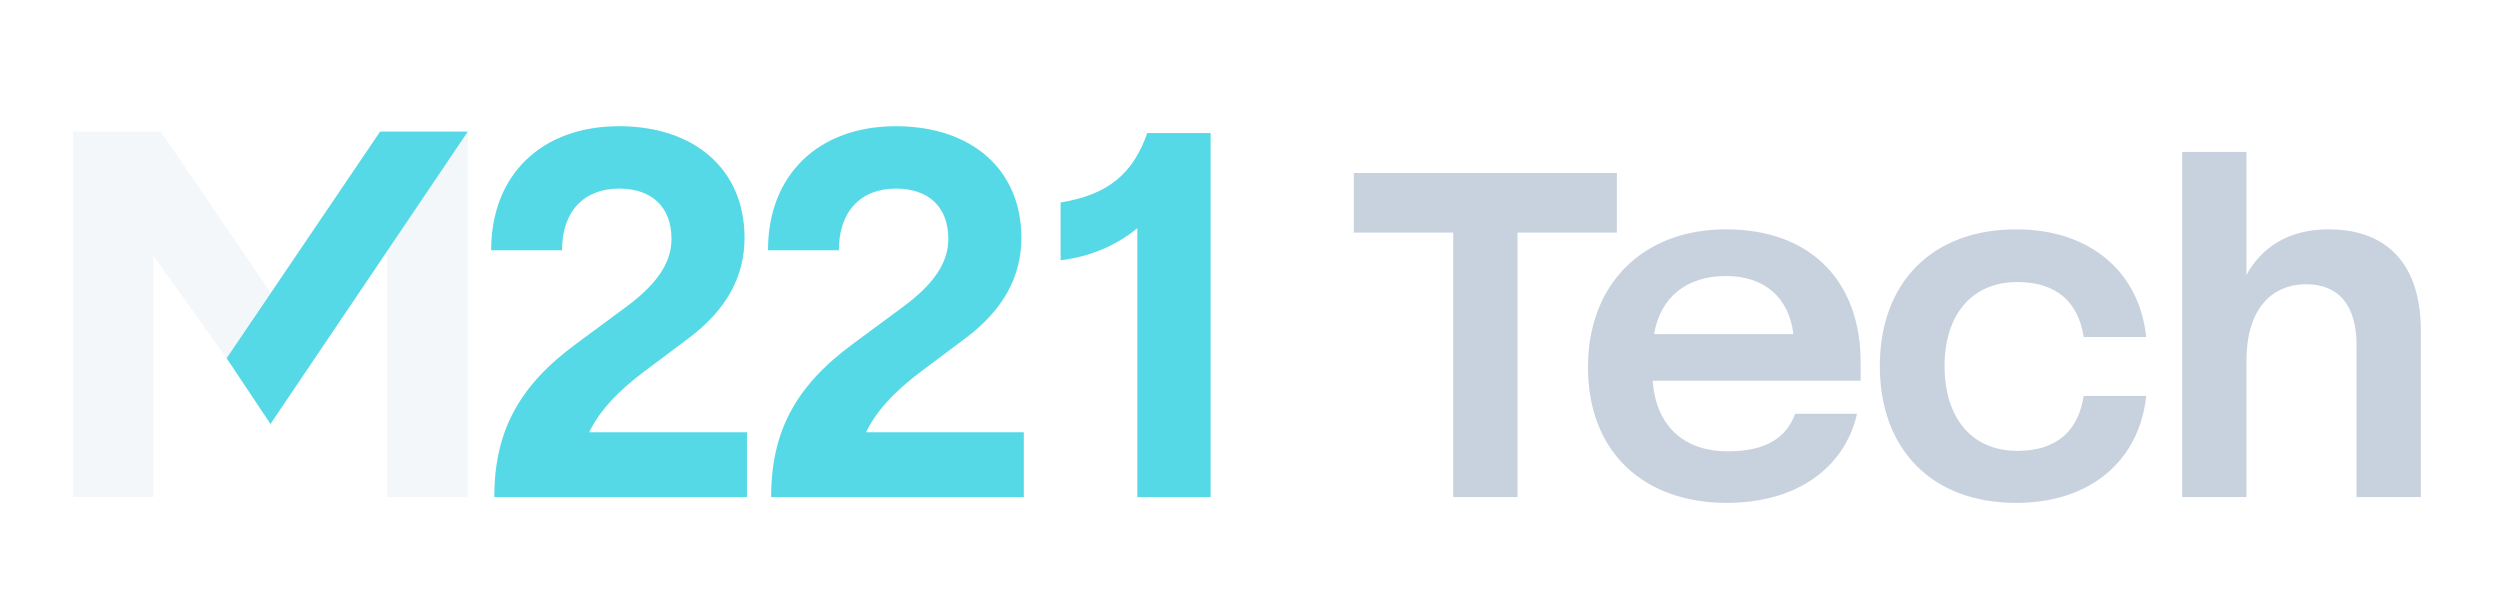
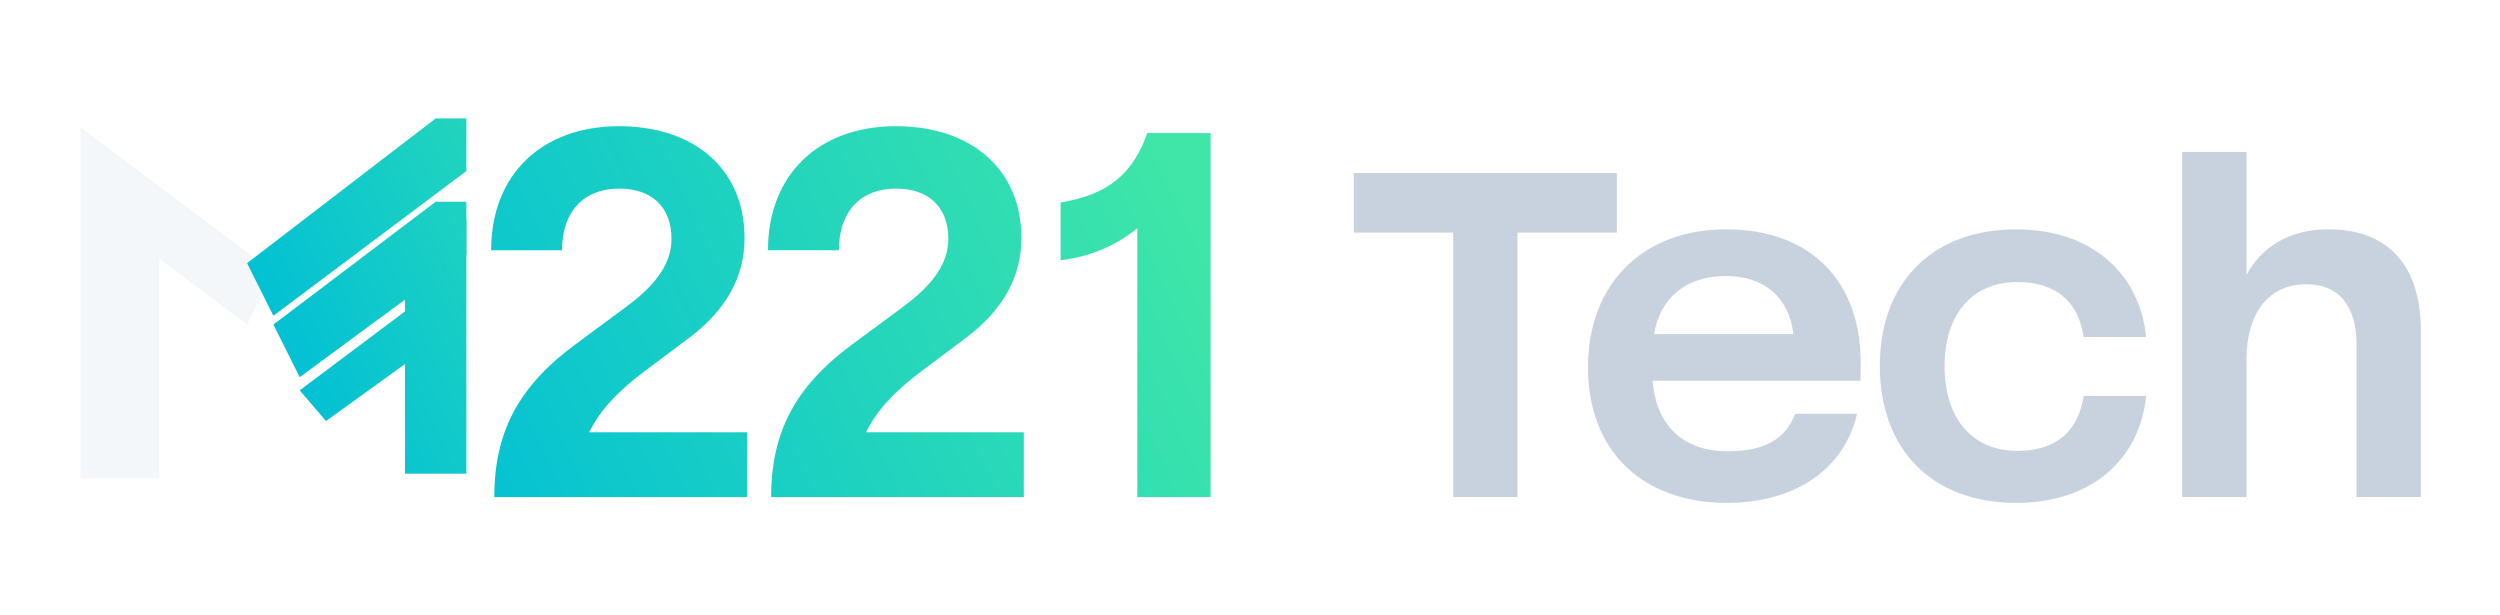
<svg xmlns="http://www.w3.org/2000/svg" viewBox="0 0 342 84" role="img" aria-labelledby="title desc">
-   <path d="M10 68V18H22L37 40L31 49L21 35V68H10Z" fill="#F4F7FA" />
-   <path d="M53 34L64 18V68H53Z" fill="#F4F7FA" />
-   <path d="M31 49L52 18H64L37 58Z" fill="#55D9E6" />
-   <path d="M71.184 68.0H104.686V59.135H83.104C84.432 56.346 86.889 53.623 90.607 50.834L96.684 46.285C101.83 42.434 104.354 37.885 104.354 32.539C104.354 23.143 97.48 17.266 87.188 17.266C76.629 17.266 69.689 23.873 69.689 34.232H79.385C79.385 28.854 82.439 25.799 87.188 25.799C91.67 25.799 94.359 28.322 94.359 32.672C94.359 35.693 92.699 38.615 88.217 41.936L81.344 47.016C73.508 52.76 70.121 59.002 70.121 68.0Z" transform="translate(-2.5 0)" fill="#55D9E6" />
-   <path d="M110.055 68.0H143.557V59.135H121.975C123.303 56.346 125.76 53.623 129.479 50.834L135.555 46.285C140.701 42.434 143.225 37.885 143.225 32.539C143.225 23.143 136.352 17.266 126.059 17.266C115.5 17.266 108.561 23.873 108.561 34.232H118.256C118.256 28.854 121.311 25.799 126.059 25.799C130.541 25.799 133.23 28.322 133.23 32.672C133.23 35.693 131.57 38.615 127.088 41.936L120.215 47.016C112.379 52.76 108.992 59.002 108.992 68.0Z" transform="translate(-3.5 0)" fill="#55D9E6" />
-   <path d="M163.584 68.0H173.611V18.203H164.945C163.02 23.715 159.633 26.637 153.092 27.699V35.602C157.043 35.137 160.629 33.643 163.584 31.219Z" transform="translate(-8 0)" fill="#55D9E6" />
+   <defs>
+     <linearGradient id="word-data" x1="58" y1="68" x2="166" y2="18" gradientUnits="userSpaceOnUse">
+       <stop offset="0" stop-color="#00BFD6" />
+       <stop offset="1" stop-color="#3FE6A8" />
+     </linearGradient>
+   </defs>
+   <g transform="translate(-1 3) scale(.6)">
+     <path d="M20 104V24L64 57L58 69L38 54V104Z" fill="#F4F7FA" />
+     <path d="M58 55L101 22H108V34L64 67Z" fill="url(#word-data)" />
+     <path d="M64 69L101 41H108V53L70 81Z" fill="url(#word-data)" />
+     <path d="M70 84L94 66V56L108 45V103H94V78L76 91Z" fill="url(#word-data)" />
+   </g>
+   <path d="M71.184 68.0H104.686V59.135H83.104C84.432 56.346 86.889 53.623 90.607 50.834L96.684 46.285C101.83 42.434 104.354 37.885 104.354 32.539C104.354 23.143 97.48 17.266 87.188 17.266C76.629 17.266 69.689 23.873 69.689 34.232H79.385C79.385 28.854 82.439 25.799 87.188 25.799C91.67 25.799 94.359 28.322 94.359 32.672C94.359 35.693 92.699 38.615 88.217 41.936L81.344 47.016C73.508 52.76 70.121 59.002 70.121 68.0Z" transform="translate(-2.5 0)" fill="url(#word-data)" />
+   <path d="M110.055 68.0H143.557V59.135H121.975C123.303 56.346 125.76 53.623 129.479 50.834L135.555 46.285C140.701 42.434 143.225 37.885 143.225 32.539C143.225 23.143 136.352 17.266 126.059 17.266C115.5 17.266 108.561 23.873 108.561 34.232H118.256C118.256 28.854 121.311 25.799 126.059 25.799C130.541 25.799 133.23 28.322 133.23 32.672C133.23 35.693 131.57 38.615 127.088 41.936L120.215 47.016C112.379 52.76 108.992 59.002 108.992 68.0Z" transform="translate(-3.5 0)" fill="url(#word-data)" />
+   <path d="M163.584 68.0H173.611V18.203H164.945C163.02 23.715 159.633 26.637 153.092 27.699V35.602C157.043 35.137 160.629 33.643 163.584 31.219Z" transform="translate(-8 0)" fill="url(#word-data)" />
  <path d="M183.479 68.0H193.041V28.672H207.816V19.807H168.703V28.672H183.479ZM224.168 68.863C234.328 68.863 241.633 63.85 243.525 55.613H234.328C232.934 59.334 229.812 61.193 224.301 61.193C217.693 61.193 213.609 57.342 213.145 50.701H244.057V47.912C244.057 36.092 236.818 28.189 224.035 28.189C211.75 28.189 203.516 36.225 203.516 48.709C203.516 61.393 211.883 68.863 224.168 68.863ZM213.344 43.762C214.273 38.25 218.225 35.129 224.035 35.129C229.746 35.129 233.398 38.316 234.062 43.762ZM267.199 68.863C278.289 68.863 285.527 62.52 286.523 52.957H277.227C276.43 58.137 273.242 61.127 267.365 61.127C260.559 61.127 256.541 56.213 256.541 48.51C256.541 40.939 260.559 36.025 267.365 36.025C273.242 36.025 276.43 39.047 277.227 44.193H286.523C285.527 34.631 278.289 28.189 267.199 28.189C254.582 28.189 246.912 36.225 246.912 48.51C246.912 60.828 254.582 68.863 267.199 68.863ZM291.869 68.0H301.432V47.613C301.432 40.541 304.785 36.357 310.33 36.357C315.078 36.357 317.801 39.412 317.801 45.422V68.0H327.363V43.297C327.363 33.303 322.283 28.189 313.65 28.189C307.508 28.189 303.59 31.012 301.432 34.963V16.68H291.869Z" transform="matrix(.92 0 0 .92 30 5.44)" fill="#C8D2DE" />
</svg>
